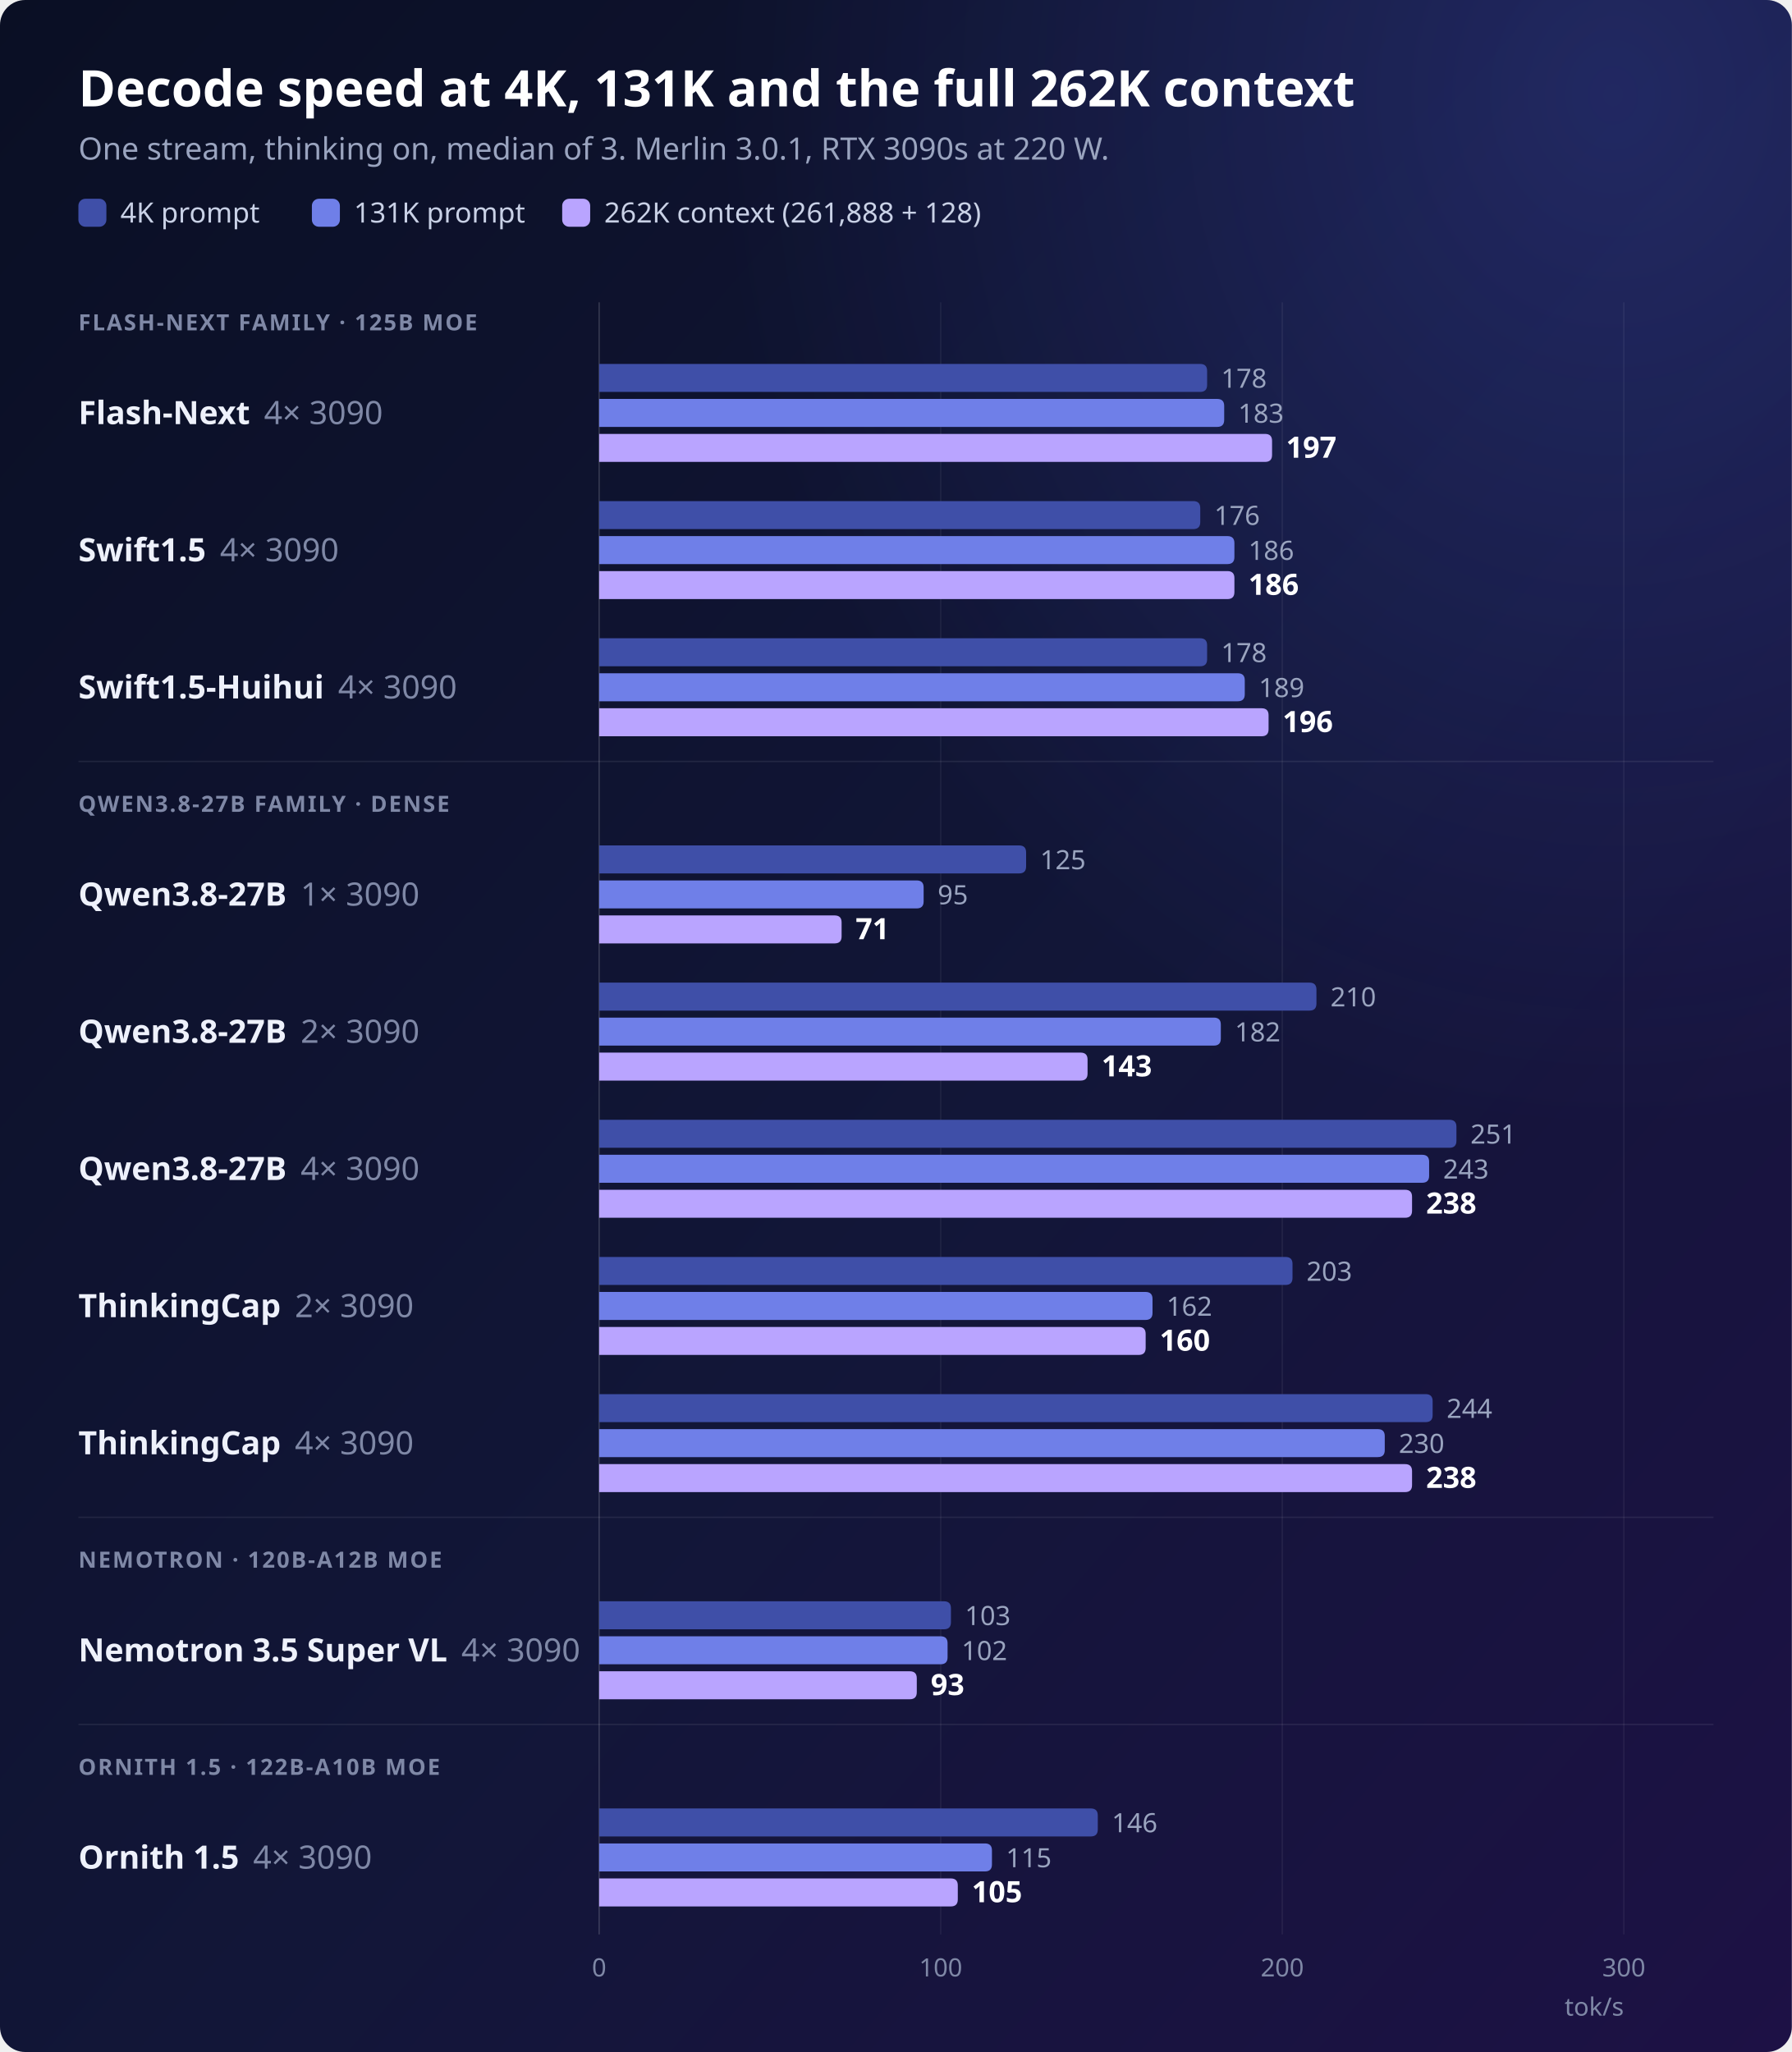
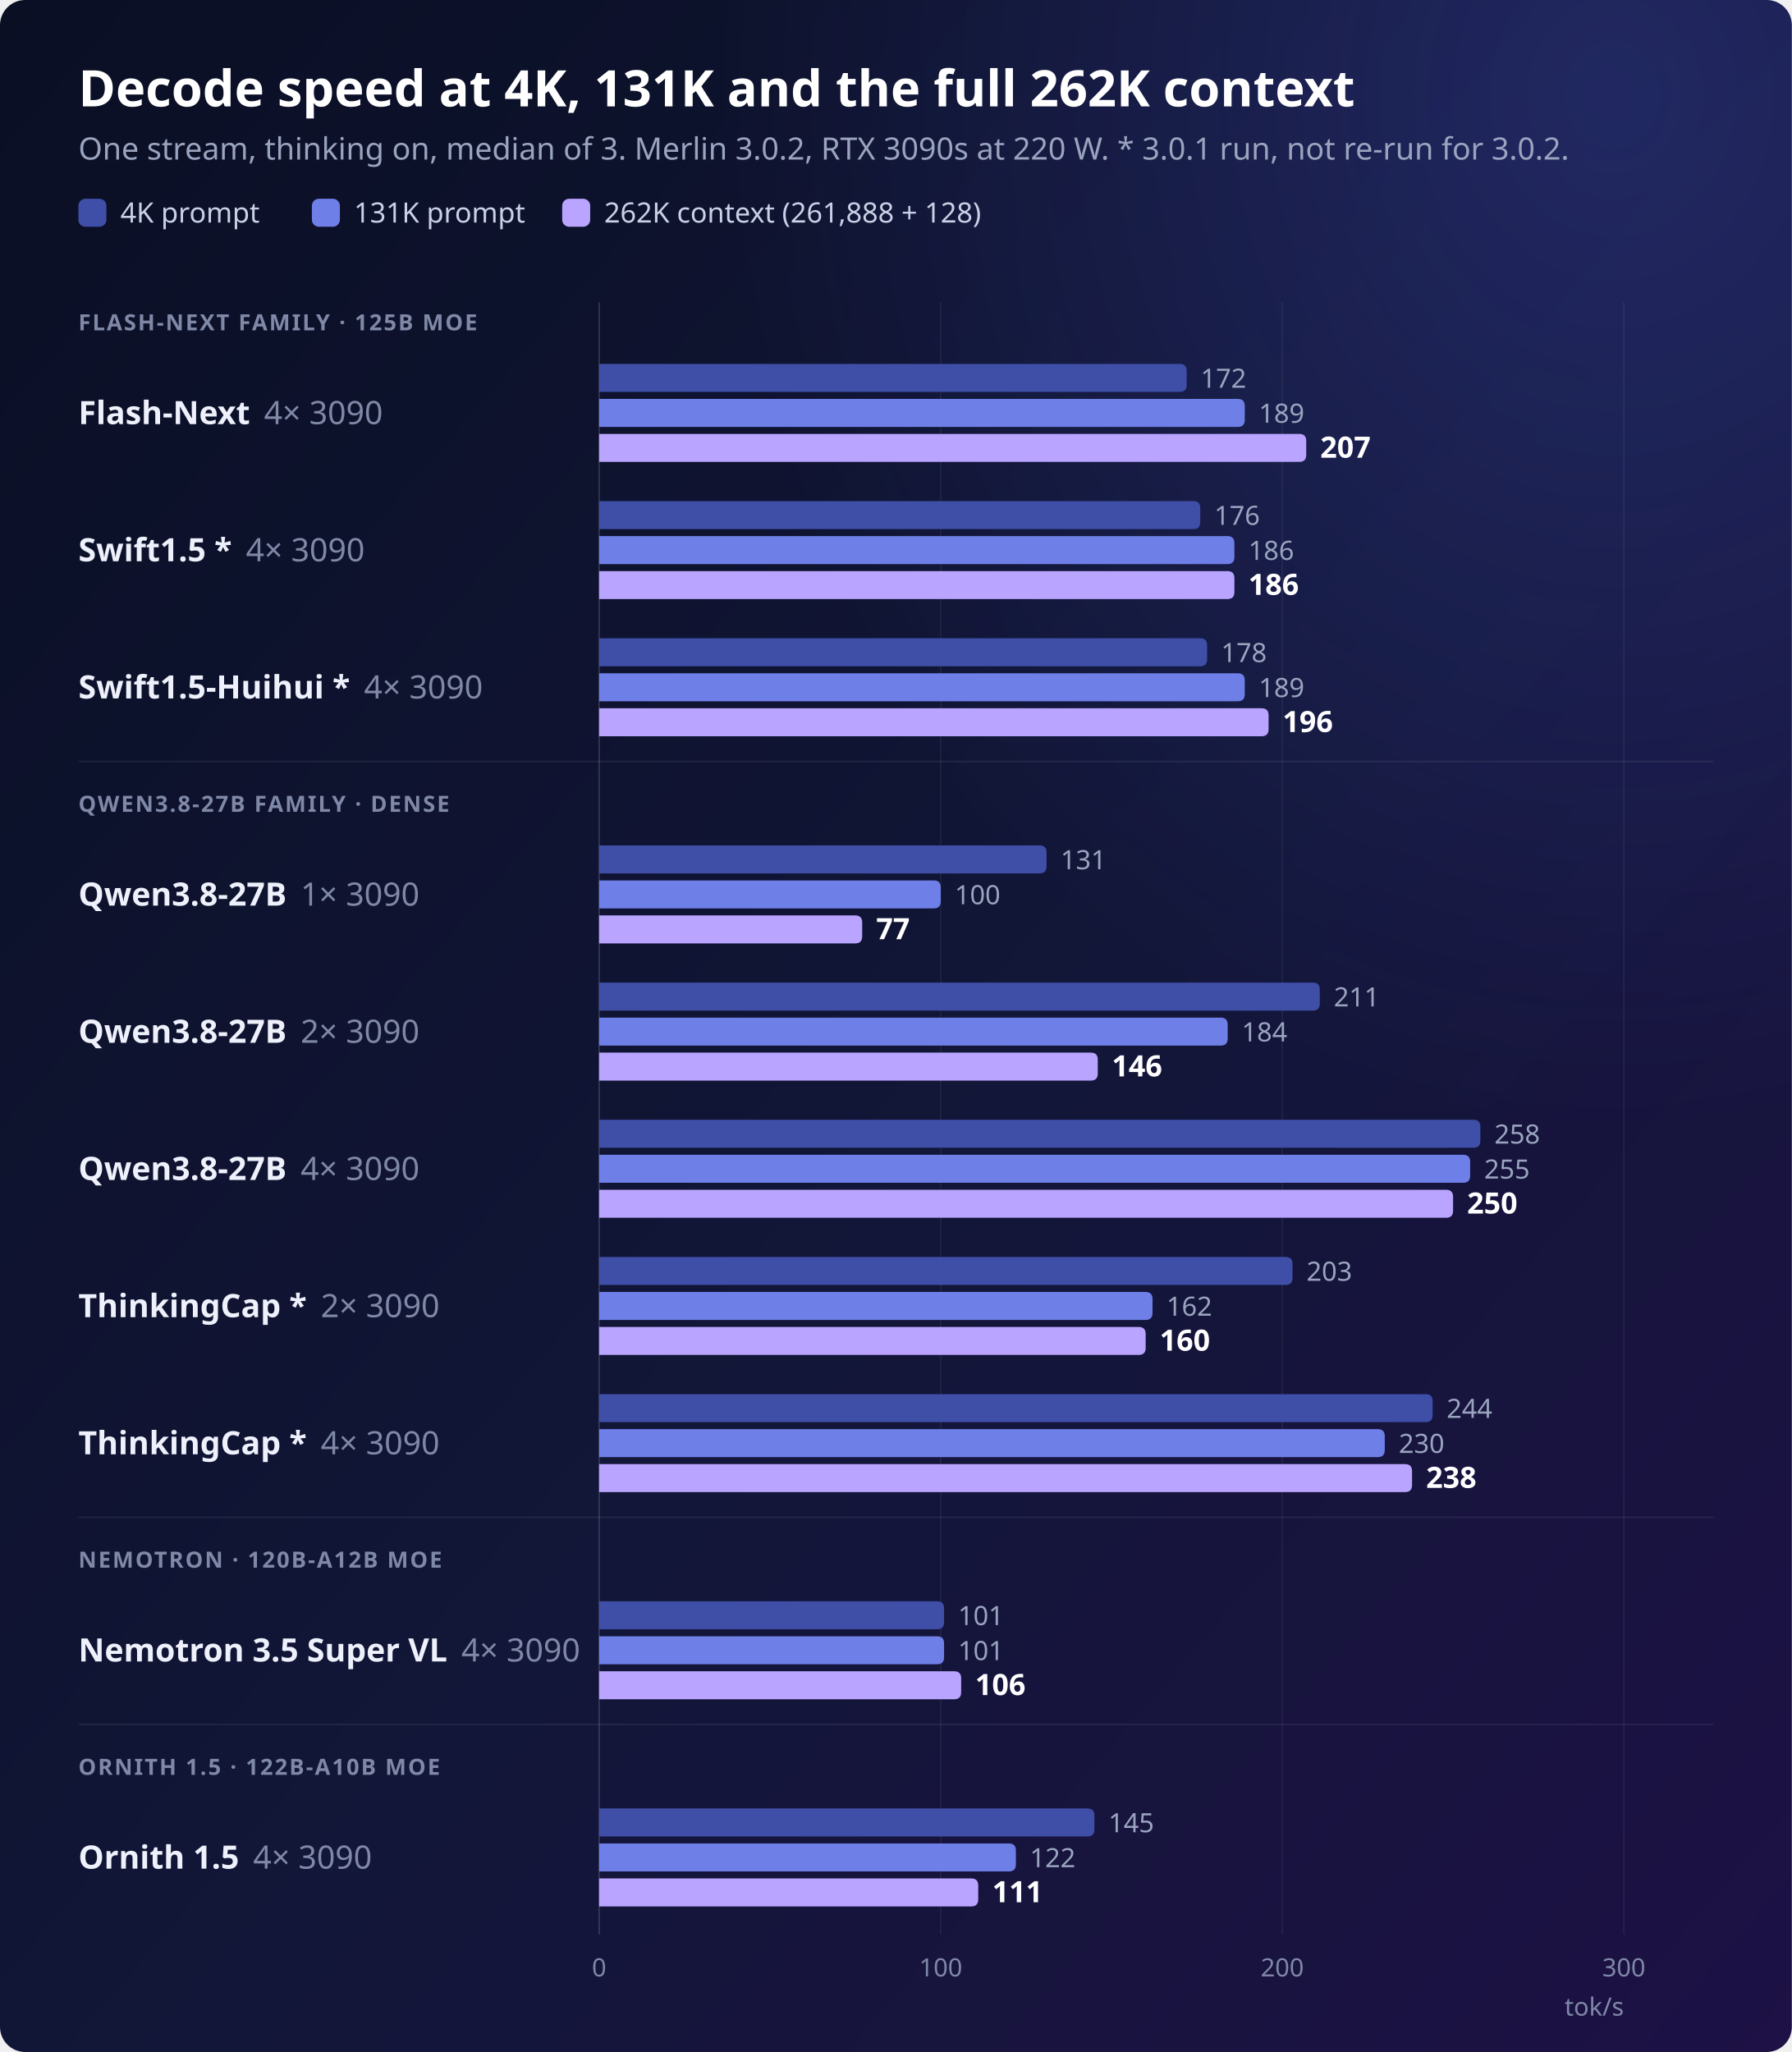
<svg xmlns="http://www.w3.org/2000/svg" width="1280" height="1466" viewBox="0 0 1280 1466" role="img" aria-labelledby="ttl dsc">
  <defs>
    <linearGradient id="bg" x1="0" y1="0" x2="1" y2="1">
      <stop offset="0" stop-color="#0a0f24" />
      <stop offset="0.55" stop-color="#121638" />
      <stop offset="1" stop-color="#1d1145" />
    </linearGradient>
    <radialGradient id="glow" cx="0.9" cy="0.05" r="0.5">
      <stop offset="0" stop-color="#5b6cff" stop-opacity="0.22" />
      <stop offset="1" stop-color="#5b6cff" stop-opacity="0" />
    </radialGradient>
    <clipPath id="card">
      <rect width="1280" height="1466" rx="18" />
    </clipPath>
  </defs>
  <style>text{font-family:-apple-system, BlinkMacSystemFont, 'Segoe UI', 'Noto Sans', Helvetica, Arial, sans-serif;font-variant-numeric:tabular-nums}</style>
  <g clip-path="url(#card)">
    <rect width="1280" height="1466" fill="url(#bg)" />
    <rect width="1280" height="1466" fill="url(#glow)" />
    <text x="56" y="76" font-size="36" font-weight="700" fill="#ffffff">Decode speed at 4K, 131K and the full 262K context</text>
-     <text x="56" y="114" font-size="22" fill="#9aa4bf">One stream, thinking on, median of 3. Merlin 3.0.1, RTX 3090s at 220 W.</text>
+     <text x="56" y="114" font-size="22" fill="#9aa4bf">One stream, thinking on, median of 3. Merlin 3.0.2, RTX 3090s at 220 W. * 3.0.1 run, not re-run for 3.0.2.</text>
    <rect x="56" y="142" width="20" height="20" rx="5" fill="#3f4fa8" />
    <text x="86" y="159" font-size="20" fill="#c9d1e6">4K prompt</text>
    <rect x="222.8" y="142" width="20" height="20" rx="5" fill="#6f7fe8" />
    <text x="252.8" y="159" font-size="20" fill="#c9d1e6">131K prompt</text>
    <rect x="401.6" y="142" width="20" height="20" rx="5" fill="#b9a4ff" />
    <text x="431.6" y="159" font-size="20" fill="#c9d1e6">262K context (261,888 + 128)</text>
    <line x1="428.0" y1="216" x2="428.0" y2="1382" stroke="#ffffff" stroke-opacity="0.16" />
    <text x="428.0" y="1412" font-size="18" fill="#7f88a6" text-anchor="middle">0</text>
    <line x1="672.0" y1="216" x2="672.0" y2="1382" stroke="#ffffff" stroke-opacity="0.06" />
    <text x="672.0" y="1412" font-size="18" fill="#7f88a6" text-anchor="middle">100</text>
    <line x1="916.0" y1="216" x2="916.0" y2="1382" stroke="#ffffff" stroke-opacity="0.06" />
    <text x="916.0" y="1412" font-size="18" fill="#7f88a6" text-anchor="middle">200</text>
    <line x1="1160.0" y1="216" x2="1160.0" y2="1382" stroke="#ffffff" stroke-opacity="0.06" />
    <text x="1160.0" y="1412" font-size="18" fill="#7f88a6" text-anchor="middle">300</text>
    <text x="1160.0" y="1440" font-size="18" fill="#7f88a6" text-anchor="end">tok/s</text>
    <text x="56" y="236" font-size="16" font-weight="700" fill="#7f88a6" letter-spacing="1.2">FLASH-NEXT FAMILY  ·  125B MOE</text>
    <text x="56" y="303.0" font-size="23" font-weight="600" fill="#eef1fb">Flash-Next<tspan font-weight="400" fill="#7f88a6" dx="10">4× 3090</tspan>
    </text>
-     <path d="M428.0,260.0 H857.3 Q862.3,260.0 862.3,265.0 V275.0 Q862.3,280.0 857.3,280.0 H428.0 Z" fill="#3f4fa8" />
-     <text x="872.3" y="277.0" font-size="19" font-weight="500" fill="#9aa4bf">178</text>
-     <path d="M428.0,285.0 H869.5 Q874.5,285.0 874.5,290.0 V300.0 Q874.5,305.0 869.5,305.0 H428.0 Z" fill="#6f7fe8" />
-     <text x="884.5" y="302.0" font-size="19" font-weight="500" fill="#9aa4bf">183</text>
-     <path d="M428.0,310.0 H903.7 Q908.7,310.0 908.7,315.0 V325.0 Q908.7,330.0 903.7,330.0 H428.0 Z" fill="#b9a4ff" />
-     <text x="918.7" y="327.0" font-size="21" font-weight="700" fill="#ffffff">197</text>
-     <text x="56" y="401.0" font-size="23" font-weight="600" fill="#eef1fb">Swift1.5<tspan font-weight="400" fill="#7f88a6" dx="10">4× 3090</tspan>
+     <path d="M428.0,260.0 H842.7 Q847.7,260.0 847.7,265.0 V275.0 Q847.7,280.0 842.7,280.0 H428.0 Z" fill="#3f4fa8" />
+     <text x="857.7" y="277.0" font-size="19" font-weight="500" fill="#9aa4bf">172</text>
+     <path d="M428.0,285.0 H884.2 Q889.2,285.0 889.2,290.0 V300.0 Q889.2,305.0 884.2,305.0 H428.0 Z" fill="#6f7fe8" />
+     <text x="899.2" y="302.0" font-size="19" font-weight="500" fill="#9aa4bf">189</text>
+     <path d="M428.0,310.0 H928.1 Q933.1,310.0 933.1,315.0 V325.0 Q933.1,330.0 928.1,330.0 H428.0 Z" fill="#b9a4ff" />
+     <text x="943.1" y="327.0" font-size="21" font-weight="700" fill="#ffffff">207</text>
+     <text x="56" y="401.0" font-size="23" font-weight="600" fill="#eef1fb">Swift1.5 *<tspan font-weight="400" fill="#7f88a6" dx="10">4× 3090</tspan>
    </text>
    <path d="M428.0,358.0 H852.4 Q857.4,358.0 857.4,363.0 V373.0 Q857.4,378.0 852.4,378.0 H428.0 Z" fill="#3f4fa8" />
    <text x="867.4" y="375.0" font-size="19" font-weight="500" fill="#9aa4bf">176</text>
    <path d="M428.0,383.0 H876.8 Q881.8,383.0 881.8,388.0 V398.0 Q881.8,403.0 876.8,403.0 H428.0 Z" fill="#6f7fe8" />
    <text x="891.8" y="400.0" font-size="19" font-weight="500" fill="#9aa4bf">186</text>
    <path d="M428.0,408.0 H876.8 Q881.8,408.0 881.8,413.0 V423.0 Q881.8,428.0 876.8,428.0 H428.0 Z" fill="#b9a4ff" />
    <text x="891.8" y="425.0" font-size="21" font-weight="700" fill="#ffffff">186</text>
-     <text x="56" y="499.0" font-size="23" font-weight="600" fill="#eef1fb">Swift1.5-Huihui<tspan font-weight="400" fill="#7f88a6" dx="10">4× 3090</tspan>
+     <text x="56" y="499.0" font-size="23" font-weight="600" fill="#eef1fb">Swift1.5-Huihui *<tspan font-weight="400" fill="#7f88a6" dx="10">4× 3090</tspan>
    </text>
    <path d="M428.0,456.0 H857.3 Q862.3,456.0 862.3,461.0 V471.0 Q862.3,476.0 857.3,476.0 H428.0 Z" fill="#3f4fa8" />
    <text x="872.3" y="473.0" font-size="19" font-weight="500" fill="#9aa4bf">178</text>
    <path d="M428.0,481.0 H884.2 Q889.2,481.0 889.2,486.0 V496.0 Q889.2,501.0 884.2,501.0 H428.0 Z" fill="#6f7fe8" />
    <text x="899.2" y="498.0" font-size="19" font-weight="500" fill="#9aa4bf">189</text>
    <path d="M428.0,506.0 H901.2 Q906.2,506.0 906.2,511.0 V521.0 Q906.2,526.0 901.2,526.0 H428.0 Z" fill="#b9a4ff" />
    <text x="916.2" y="523.0" font-size="21" font-weight="700" fill="#ffffff">196</text>
    <line x1="56" y1="544" x2="1224" y2="544" stroke="#ffffff" stroke-opacity="0.08" />
    <text x="56" y="580" font-size="16" font-weight="700" fill="#7f88a6" letter-spacing="1.2">QWEN3.8-27B FAMILY  ·  DENSE</text>
    <text x="56" y="647.0" font-size="23" font-weight="600" fill="#eef1fb">Qwen3.8-27B<tspan font-weight="400" fill="#7f88a6" dx="10">1× 3090</tspan>
    </text>
-     <path d="M428.0,604.0 H728.0 Q733.0,604.0 733.0,609.0 V619.0 Q733.0,624.0 728.0,624.0 H428.0 Z" fill="#3f4fa8" />
-     <text x="743.0" y="621.0" font-size="19" font-weight="500" fill="#9aa4bf">125</text>
-     <path d="M428.0,629.0 H654.8 Q659.8,629.0 659.8,634.0 V644.0 Q659.8,649.0 654.8,649.0 H428.0 Z" fill="#6f7fe8" />
-     <text x="669.8" y="646.0" font-size="19" font-weight="500" fill="#9aa4bf">95</text>
-     <path d="M428.0,654.0 H596.2 Q601.2,654.0 601.2,659.0 V669.0 Q601.2,674.0 596.2,674.0 H428.0 Z" fill="#b9a4ff" />
-     <text x="611.2" y="671.0" font-size="21" font-weight="700" fill="#ffffff">71</text>
+     <path d="M428.0,604.0 H742.6 Q747.6,604.0 747.6,609.0 V619.0 Q747.6,624.0 742.6,624.0 H428.0 Z" fill="#3f4fa8" />
+     <text x="757.6" y="621.0" font-size="19" font-weight="500" fill="#9aa4bf">131</text>
+     <path d="M428.0,629.0 H667.0 Q672.0,629.0 672.0,634.0 V644.0 Q672.0,649.0 667.0,649.0 H428.0 Z" fill="#6f7fe8" />
+     <text x="682.0" y="646.0" font-size="19" font-weight="500" fill="#9aa4bf">100</text>
+     <path d="M428.0,654.0 H610.9 Q615.9,654.0 615.9,659.0 V669.0 Q615.9,674.0 610.9,674.0 H428.0 Z" fill="#b9a4ff" />
+     <text x="625.9" y="671.0" font-size="21" font-weight="700" fill="#ffffff">77</text>
    <text x="56" y="745.0" font-size="23" font-weight="600" fill="#eef1fb">Qwen3.8-27B<tspan font-weight="400" fill="#7f88a6" dx="10">2× 3090</tspan>
    </text>
-     <path d="M428.0,702.0 H935.4 Q940.4,702.0 940.4,707.0 V717.0 Q940.4,722.0 935.4,722.0 H428.0 Z" fill="#3f4fa8" />
-     <text x="950.4" y="719.0" font-size="19" font-weight="500" fill="#9aa4bf">210</text>
-     <path d="M428.0,727.0 H867.1 Q872.1,727.0 872.1,732.0 V742.0 Q872.1,747.0 867.1,747.0 H428.0 Z" fill="#6f7fe8" />
-     <text x="882.1" y="744.0" font-size="19" font-weight="500" fill="#9aa4bf">182</text>
-     <path d="M428.0,752.0 H771.9 Q776.9,752.0 776.9,757.0 V767.0 Q776.9,772.0 771.9,772.0 H428.0 Z" fill="#b9a4ff" />
-     <text x="786.9" y="769.0" font-size="21" font-weight="700" fill="#ffffff">143</text>
+     <path d="M428.0,702.0 H937.8 Q942.8,702.0 942.8,707.0 V717.0 Q942.8,722.0 937.8,722.0 H428.0 Z" fill="#3f4fa8" />
+     <text x="952.8" y="719.0" font-size="19" font-weight="500" fill="#9aa4bf">211</text>
+     <path d="M428.0,727.0 H872.0 Q877.0,727.0 877.0,732.0 V742.0 Q877.0,747.0 872.0,747.0 H428.0 Z" fill="#6f7fe8" />
+     <text x="887.0" y="744.0" font-size="19" font-weight="500" fill="#9aa4bf">184</text>
+     <path d="M428.0,752.0 H779.2 Q784.2,752.0 784.2,757.0 V767.0 Q784.2,772.0 779.2,772.0 H428.0 Z" fill="#b9a4ff" />
+     <text x="794.2" y="769.0" font-size="21" font-weight="700" fill="#ffffff">146</text>
    <text x="56" y="843.0" font-size="23" font-weight="600" fill="#eef1fb">Qwen3.8-27B<tspan font-weight="400" fill="#7f88a6" dx="10">4× 3090</tspan>
    </text>
-     <path d="M428.0,800.0 H1035.4 Q1040.4,800.0 1040.4,805.0 V815.0 Q1040.4,820.0 1035.4,820.0 H428.0 Z" fill="#3f4fa8" />
-     <text x="1050.4" y="817.0" font-size="19" font-weight="500" fill="#9aa4bf">251</text>
-     <path d="M428.0,825.0 H1015.9 Q1020.9,825.0 1020.9,830.0 V840.0 Q1020.9,845.0 1015.9,845.0 H428.0 Z" fill="#6f7fe8" />
-     <text x="1030.9" y="842.0" font-size="19" font-weight="500" fill="#9aa4bf">243</text>
-     <path d="M428.0,850.0 H1003.7 Q1008.7,850.0 1008.7,855.0 V865.0 Q1008.7,870.0 1003.7,870.0 H428.0 Z" fill="#b9a4ff" />
-     <text x="1018.7" y="867.0" font-size="21" font-weight="700" fill="#ffffff">238</text>
-     <text x="56" y="941.0" font-size="23" font-weight="600" fill="#eef1fb">ThinkingCap<tspan font-weight="400" fill="#7f88a6" dx="10">2× 3090</tspan>
+     <path d="M428.0,800.0 H1052.5 Q1057.5,800.0 1057.5,805.0 V815.0 Q1057.5,820.0 1052.5,820.0 H428.0 Z" fill="#3f4fa8" />
+     <text x="1067.5" y="817.0" font-size="19" font-weight="500" fill="#9aa4bf">258</text>
+     <path d="M428.0,825.0 H1045.2 Q1050.2,825.0 1050.2,830.0 V840.0 Q1050.2,845.0 1045.2,845.0 H428.0 Z" fill="#6f7fe8" />
+     <text x="1060.2" y="842.0" font-size="19" font-weight="500" fill="#9aa4bf">255</text>
+     <path d="M428.0,850.0 H1033.0 Q1038.0,850.0 1038.0,855.0 V865.0 Q1038.0,870.0 1033.0,870.0 H428.0 Z" fill="#b9a4ff" />
+     <text x="1048.0" y="867.0" font-size="21" font-weight="700" fill="#ffffff">250</text>
+     <text x="56" y="941.0" font-size="23" font-weight="600" fill="#eef1fb">ThinkingCap *<tspan font-weight="400" fill="#7f88a6" dx="10">2× 3090</tspan>
    </text>
    <path d="M428.0,898.0 H918.3 Q923.3,898.0 923.3,903.0 V913.0 Q923.3,918.0 918.3,918.0 H428.0 Z" fill="#3f4fa8" />
    <text x="933.3" y="915.0" font-size="19" font-weight="500" fill="#9aa4bf">203</text>
    <path d="M428.0,923.0 H818.3 Q823.3,923.0 823.3,928.0 V938.0 Q823.3,943.0 818.3,943.0 H428.0 Z" fill="#6f7fe8" />
    <text x="833.3" y="940.0" font-size="19" font-weight="500" fill="#9aa4bf">162</text>
    <path d="M428.0,948.0 H813.4 Q818.4,948.0 818.4,953.0 V963.0 Q818.4,968.0 813.4,968.0 H428.0 Z" fill="#b9a4ff" />
    <text x="828.4" y="965.0" font-size="21" font-weight="700" fill="#ffffff">160</text>
-     <text x="56" y="1039.0" font-size="23" font-weight="600" fill="#eef1fb">ThinkingCap<tspan font-weight="400" fill="#7f88a6" dx="10">4× 3090</tspan>
+     <text x="56" y="1039.0" font-size="23" font-weight="600" fill="#eef1fb">ThinkingCap *<tspan font-weight="400" fill="#7f88a6" dx="10">4× 3090</tspan>
    </text>
    <path d="M428.0,996.0 H1018.4 Q1023.4,996.0 1023.4,1001.0 V1011.0 Q1023.4,1016.0 1018.4,1016.0 H428.0 Z" fill="#3f4fa8" />
    <text x="1033.4" y="1013.0" font-size="19" font-weight="500" fill="#9aa4bf">244</text>
    <path d="M428.0,1021.0 H984.2 Q989.2,1021.0 989.2,1026.0 V1036.0 Q989.2,1041.0 984.2,1041.0 H428.0 Z" fill="#6f7fe8" />
    <text x="999.2" y="1038.0" font-size="19" font-weight="500" fill="#9aa4bf">230</text>
    <path d="M428.0,1046.0 H1003.7 Q1008.7,1046.0 1008.7,1051.0 V1061.0 Q1008.7,1066.0 1003.7,1066.0 H428.0 Z" fill="#b9a4ff" />
    <text x="1018.7" y="1063.0" font-size="21" font-weight="700" fill="#ffffff">238</text>
    <line x1="56" y1="1084" x2="1224" y2="1084" stroke="#ffffff" stroke-opacity="0.08" />
    <text x="56" y="1120" font-size="16" font-weight="700" fill="#7f88a6" letter-spacing="1.2">NEMOTRON  ·  120B-A12B MOE</text>
    <text x="56" y="1187.0" font-size="23" font-weight="600" fill="#eef1fb">Nemotron 3.5 Super VL<tspan font-weight="400" fill="#7f88a6" dx="10">4× 3090</tspan>
    </text>
-     <path d="M428.0,1144.0 H674.3 Q679.3,1144.0 679.3,1149.0 V1159.0 Q679.3,1164.0 674.3,1164.0 H428.0 Z" fill="#3f4fa8" />
-     <text x="689.3" y="1161.0" font-size="19" font-weight="500" fill="#9aa4bf">103</text>
-     <path d="M428.0,1169.0 H671.9 Q676.9,1169.0 676.9,1174.0 V1184.0 Q676.9,1189.0 671.9,1189.0 H428.0 Z" fill="#6f7fe8" />
-     <text x="686.9" y="1186.0" font-size="19" font-weight="500" fill="#9aa4bf">102</text>
-     <path d="M428.0,1194.0 H649.9 Q654.9,1194.0 654.9,1199.0 V1209.0 Q654.9,1214.0 649.9,1214.0 H428.0 Z" fill="#b9a4ff" />
-     <text x="664.9" y="1211.0" font-size="21" font-weight="700" fill="#ffffff">93</text>
+     <path d="M428.0,1144.0 H669.4 Q674.4,1144.0 674.4,1149.0 V1159.0 Q674.4,1164.0 669.4,1164.0 H428.0 Z" fill="#3f4fa8" />
+     <text x="684.4" y="1161.0" font-size="19" font-weight="500" fill="#9aa4bf">101</text>
+     <path d="M428.0,1169.0 H669.4 Q674.4,1169.0 674.4,1174.0 V1184.0 Q674.4,1189.0 669.4,1189.0 H428.0 Z" fill="#6f7fe8" />
+     <text x="684.4" y="1186.0" font-size="19" font-weight="500" fill="#9aa4bf">101</text>
+     <path d="M428.0,1194.0 H681.6 Q686.6,1194.0 686.6,1199.0 V1209.0 Q686.6,1214.0 681.6,1214.0 H428.0 Z" fill="#b9a4ff" />
+     <text x="696.6" y="1211.0" font-size="21" font-weight="700" fill="#ffffff">106</text>
    <line x1="56" y1="1232" x2="1224" y2="1232" stroke="#ffffff" stroke-opacity="0.08" />
    <text x="56" y="1268" font-size="16" font-weight="700" fill="#7f88a6" letter-spacing="1.2">ORNITH 1.5  ·  122B-A10B MOE</text>
    <text x="56" y="1335.0" font-size="23" font-weight="600" fill="#eef1fb">Ornith 1.5<tspan font-weight="400" fill="#7f88a6" dx="10">4× 3090</tspan>
    </text>
-     <path d="M428.0,1292.0 H779.2 Q784.2,1292.0 784.2,1297.0 V1307.0 Q784.2,1312.0 779.2,1312.0 H428.0 Z" fill="#3f4fa8" />
-     <text x="794.2" y="1309.0" font-size="19" font-weight="500" fill="#9aa4bf">146</text>
-     <path d="M428.0,1317.0 H703.6 Q708.6,1317.0 708.6,1322.0 V1332.0 Q708.6,1337.0 703.6,1337.0 H428.0 Z" fill="#6f7fe8" />
-     <text x="718.6" y="1334.0" font-size="19" font-weight="500" fill="#9aa4bf">115</text>
-     <path d="M428.0,1342.0 H679.2 Q684.2,1342.0 684.2,1347.0 V1357.0 Q684.2,1362.0 679.2,1362.0 H428.0 Z" fill="#b9a4ff" />
-     <text x="694.2" y="1359.0" font-size="21" font-weight="700" fill="#ffffff">105</text>
+     <path d="M428.0,1292.0 H776.8 Q781.8,1292.0 781.8,1297.0 V1307.0 Q781.8,1312.0 776.8,1312.0 H428.0 Z" fill="#3f4fa8" />
+     <text x="791.8" y="1309.0" font-size="19" font-weight="500" fill="#9aa4bf">145</text>
+     <path d="M428.0,1317.0 H720.7 Q725.7,1317.0 725.7,1322.0 V1332.0 Q725.7,1337.0 720.7,1337.0 H428.0 Z" fill="#6f7fe8" />
+     <text x="735.7" y="1334.0" font-size="19" font-weight="500" fill="#9aa4bf">122</text>
+     <path d="M428.0,1342.0 H693.8 Q698.8,1342.0 698.8,1347.0 V1357.0 Q698.8,1362.0 693.8,1362.0 H428.0 Z" fill="#b9a4ff" />
+     <text x="708.8" y="1359.0" font-size="21" font-weight="700" fill="#ffffff">111</text>
  </g>
</svg>
